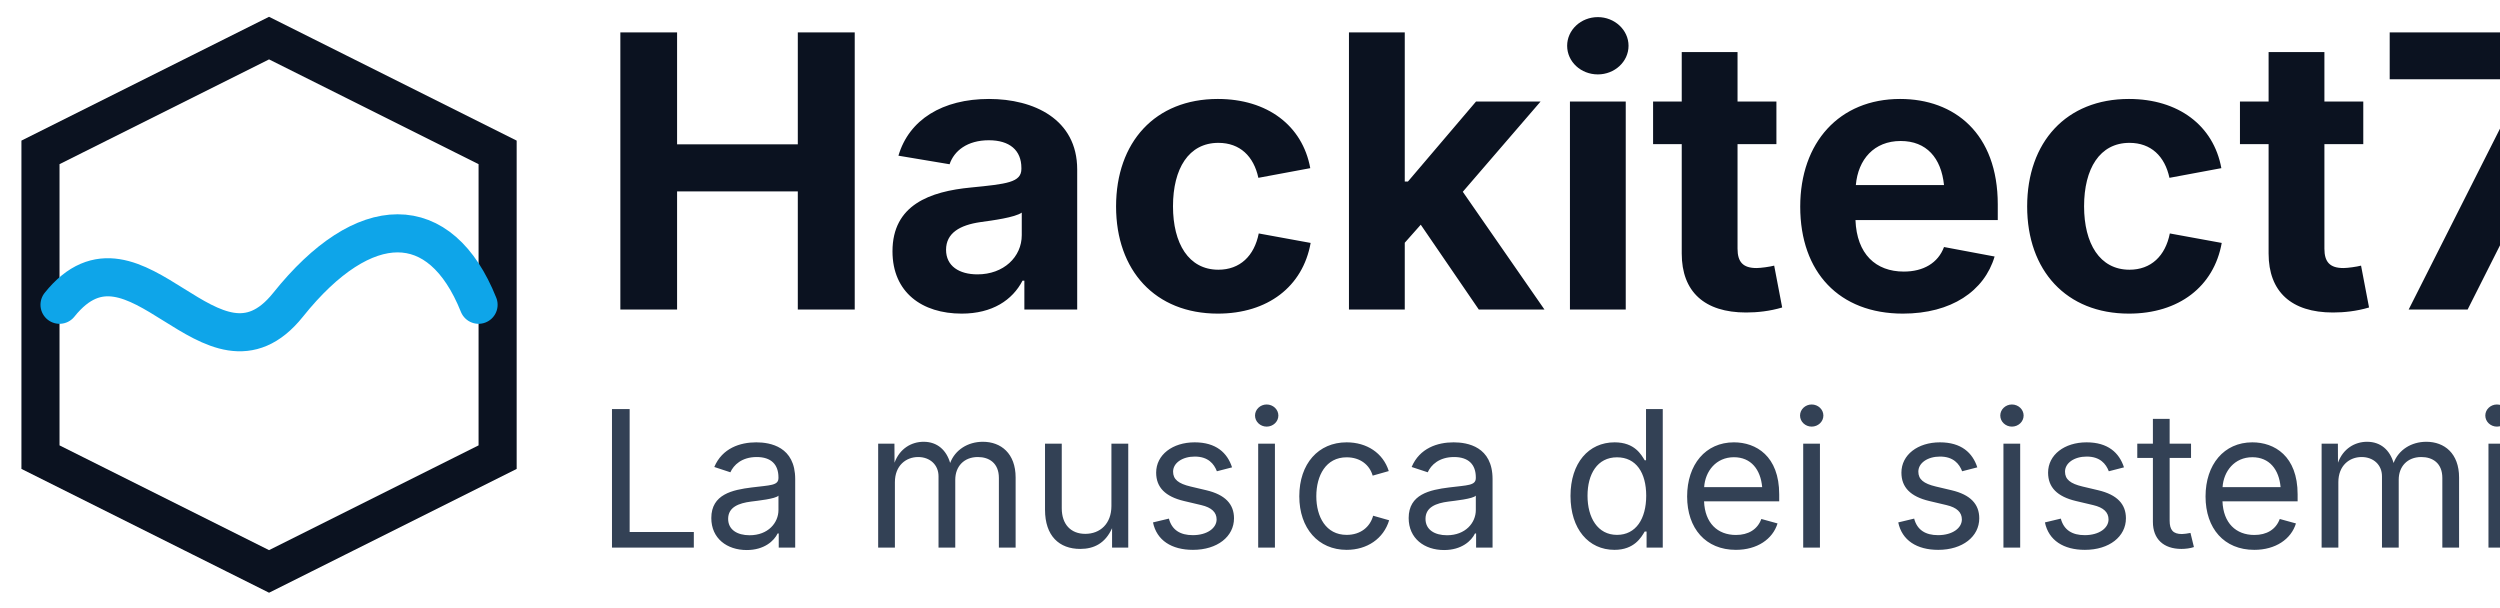
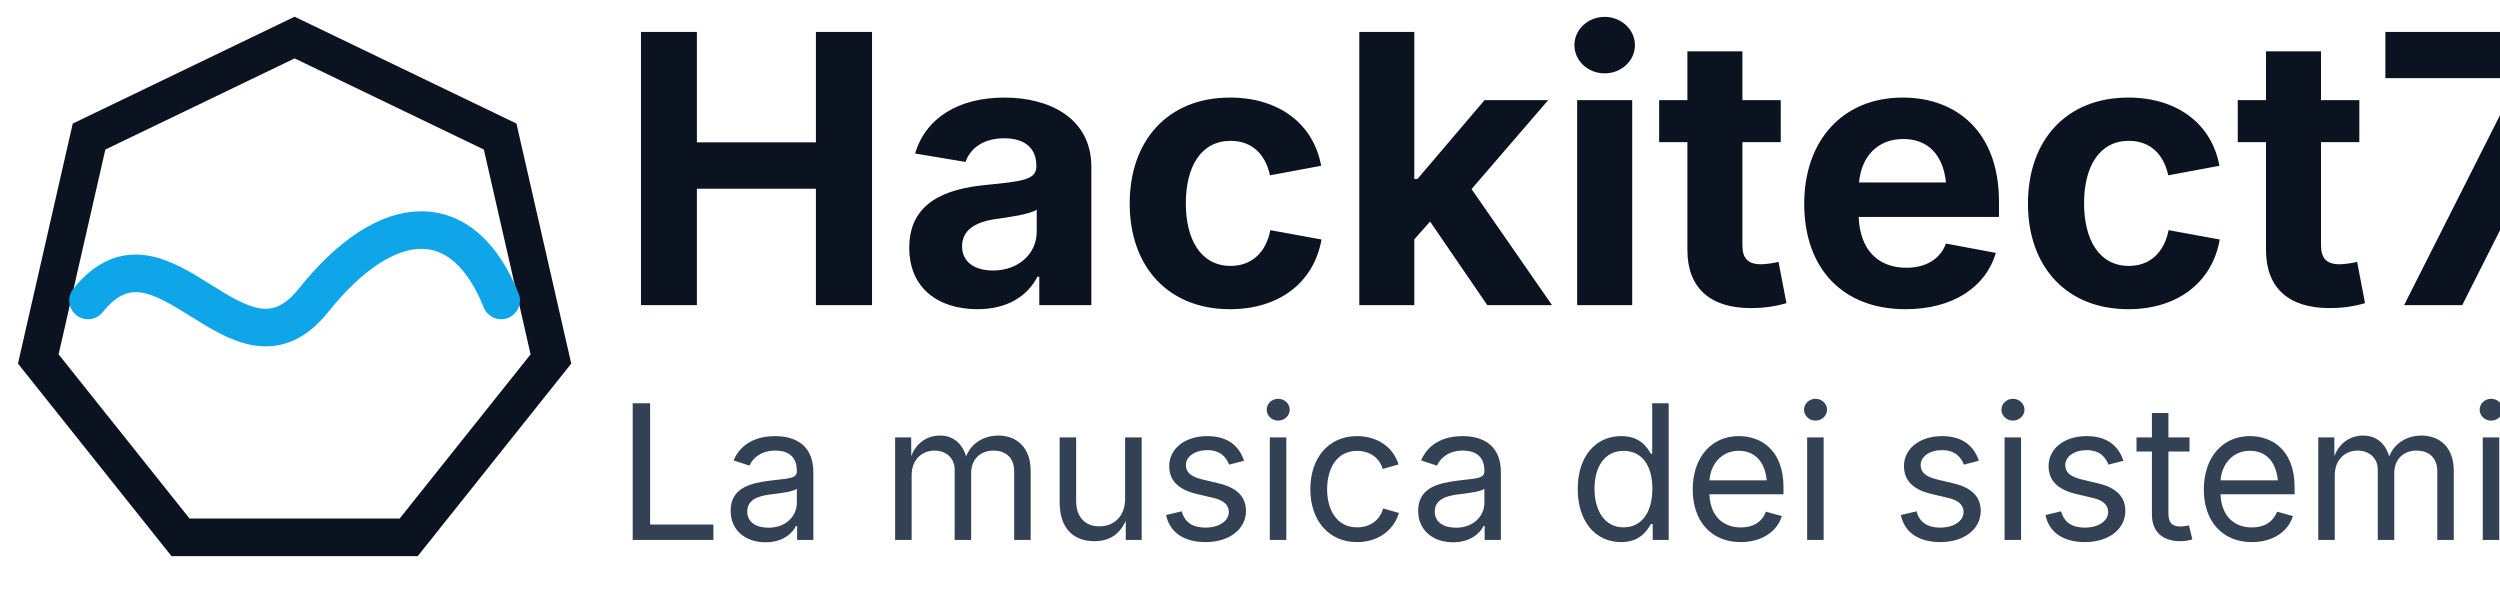
- <svg xmlns="http://www.w3.org/2000/svg" viewBox="30 24 420 102">
+ <svg xmlns="http://www.w3.org/2000/svg" viewBox="25 24 426 102">
  <defs>
    <style>
      .hex { fill: none; stroke: #0b1220; stroke-width: 4; }
      .wave { fill: none; stroke: #0ea5e9; stroke-width: 4; stroke-linecap: round; }
      .brand { font: 700 64px 'Segoe UI', 'Inter', Arial, sans-serif; fill: #0b1220; }
      .tag { font: 400 32px 'Segoe UI', 'Inter', Arial, sans-serif; fill: #334155; }
    </style>
  </defs>
  <g transform="translate(24,24) scale(1.6)">
-     <polygon class="hex" points="32,4 56,16 56,48 32,60 8,48 8,16" />
+     <polygon class="hex" points="32.000,4.000 53.891,14.542 59.298,38.231 44.149,57.227 19.851,57.227 4.702,38.231 10.109,14.542" />
    <path class="wave" d="M10,32 C18,22 26,42 34,32 S50,22 54,32" />
  </g>
  <text class="brand" x="130" y="76">Hackitect7</text>
  <text class="tag" x="130" y="116">La musica dei sistemi</text>
</svg>
